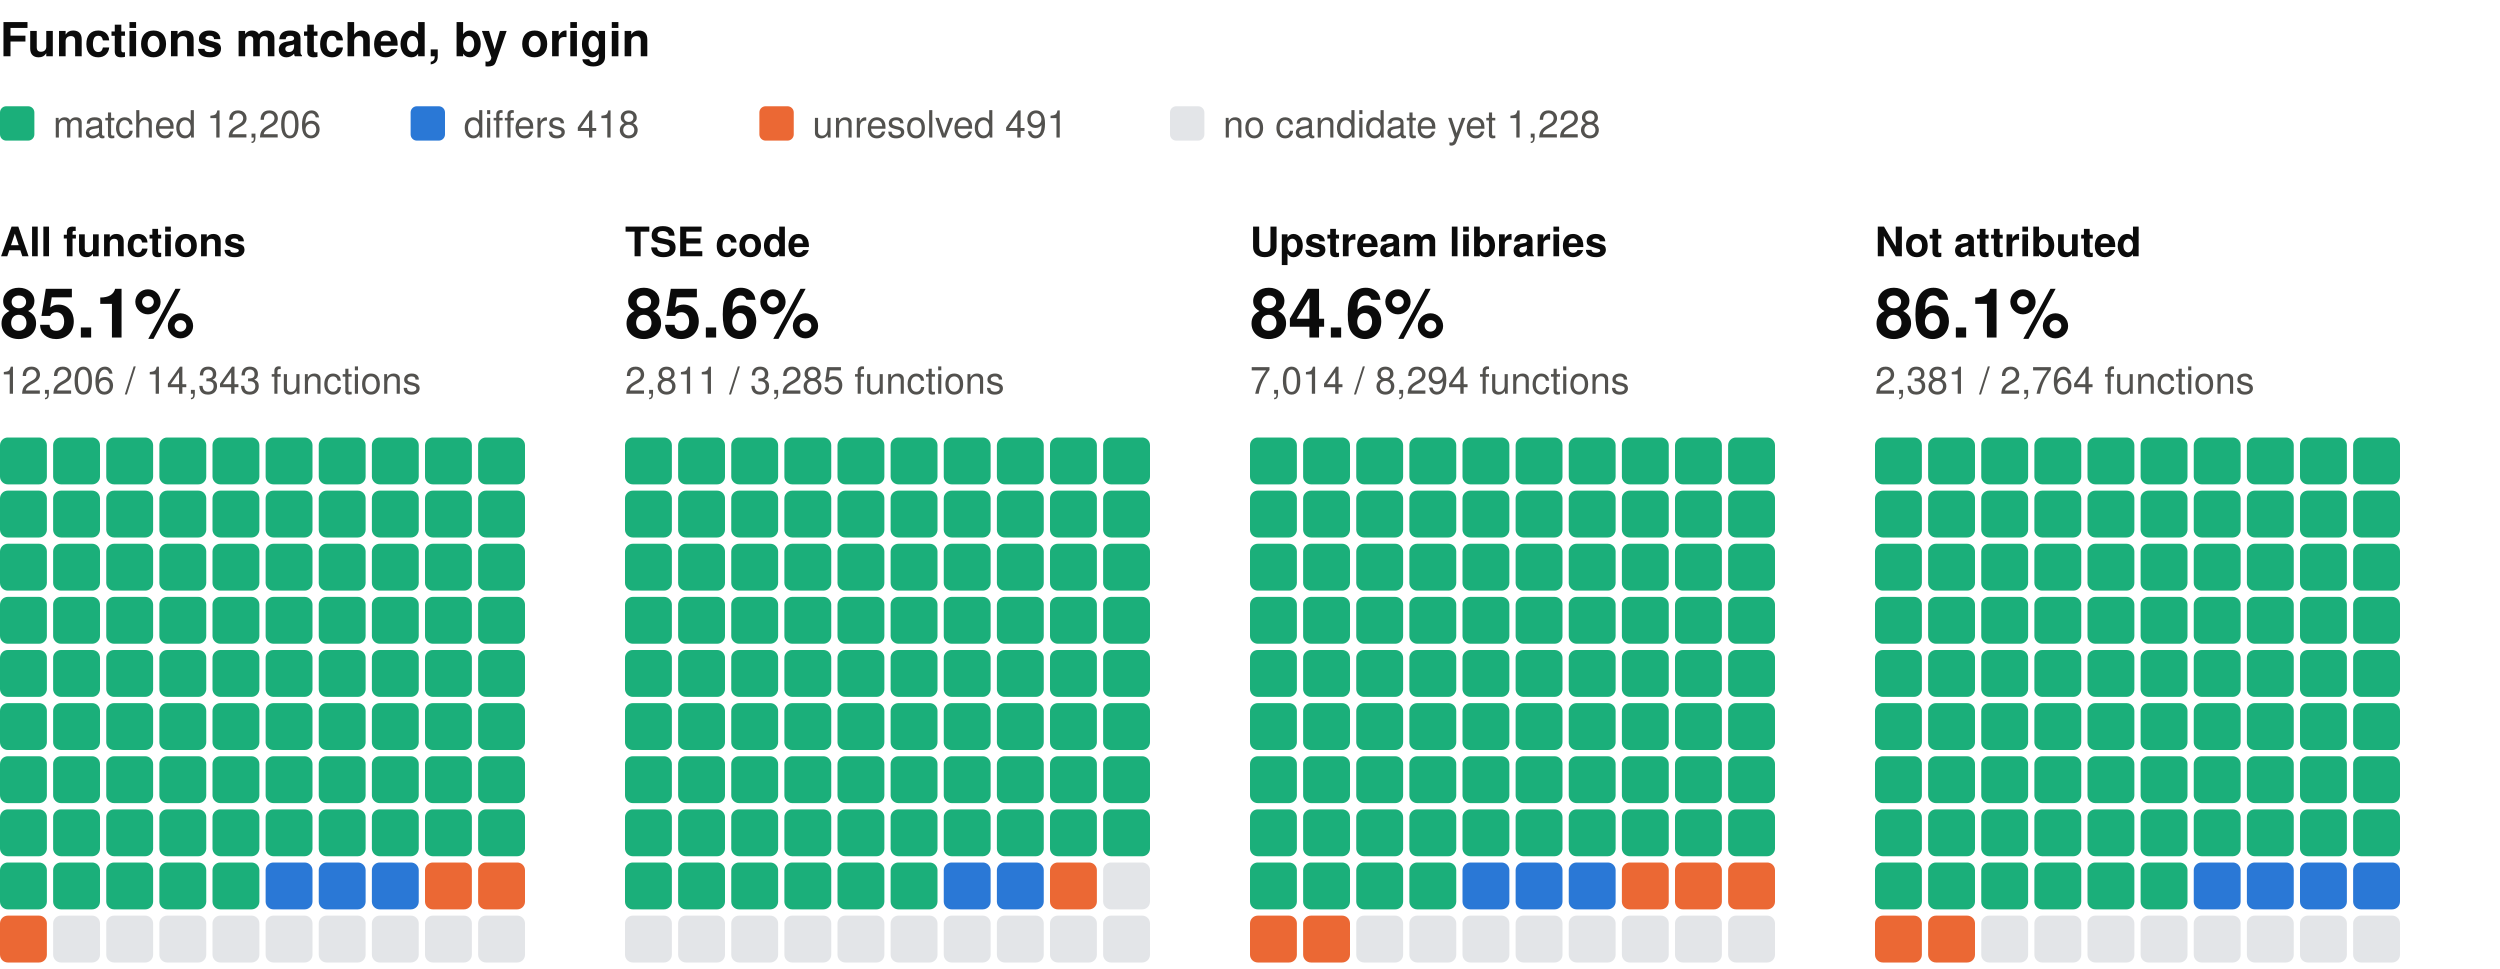
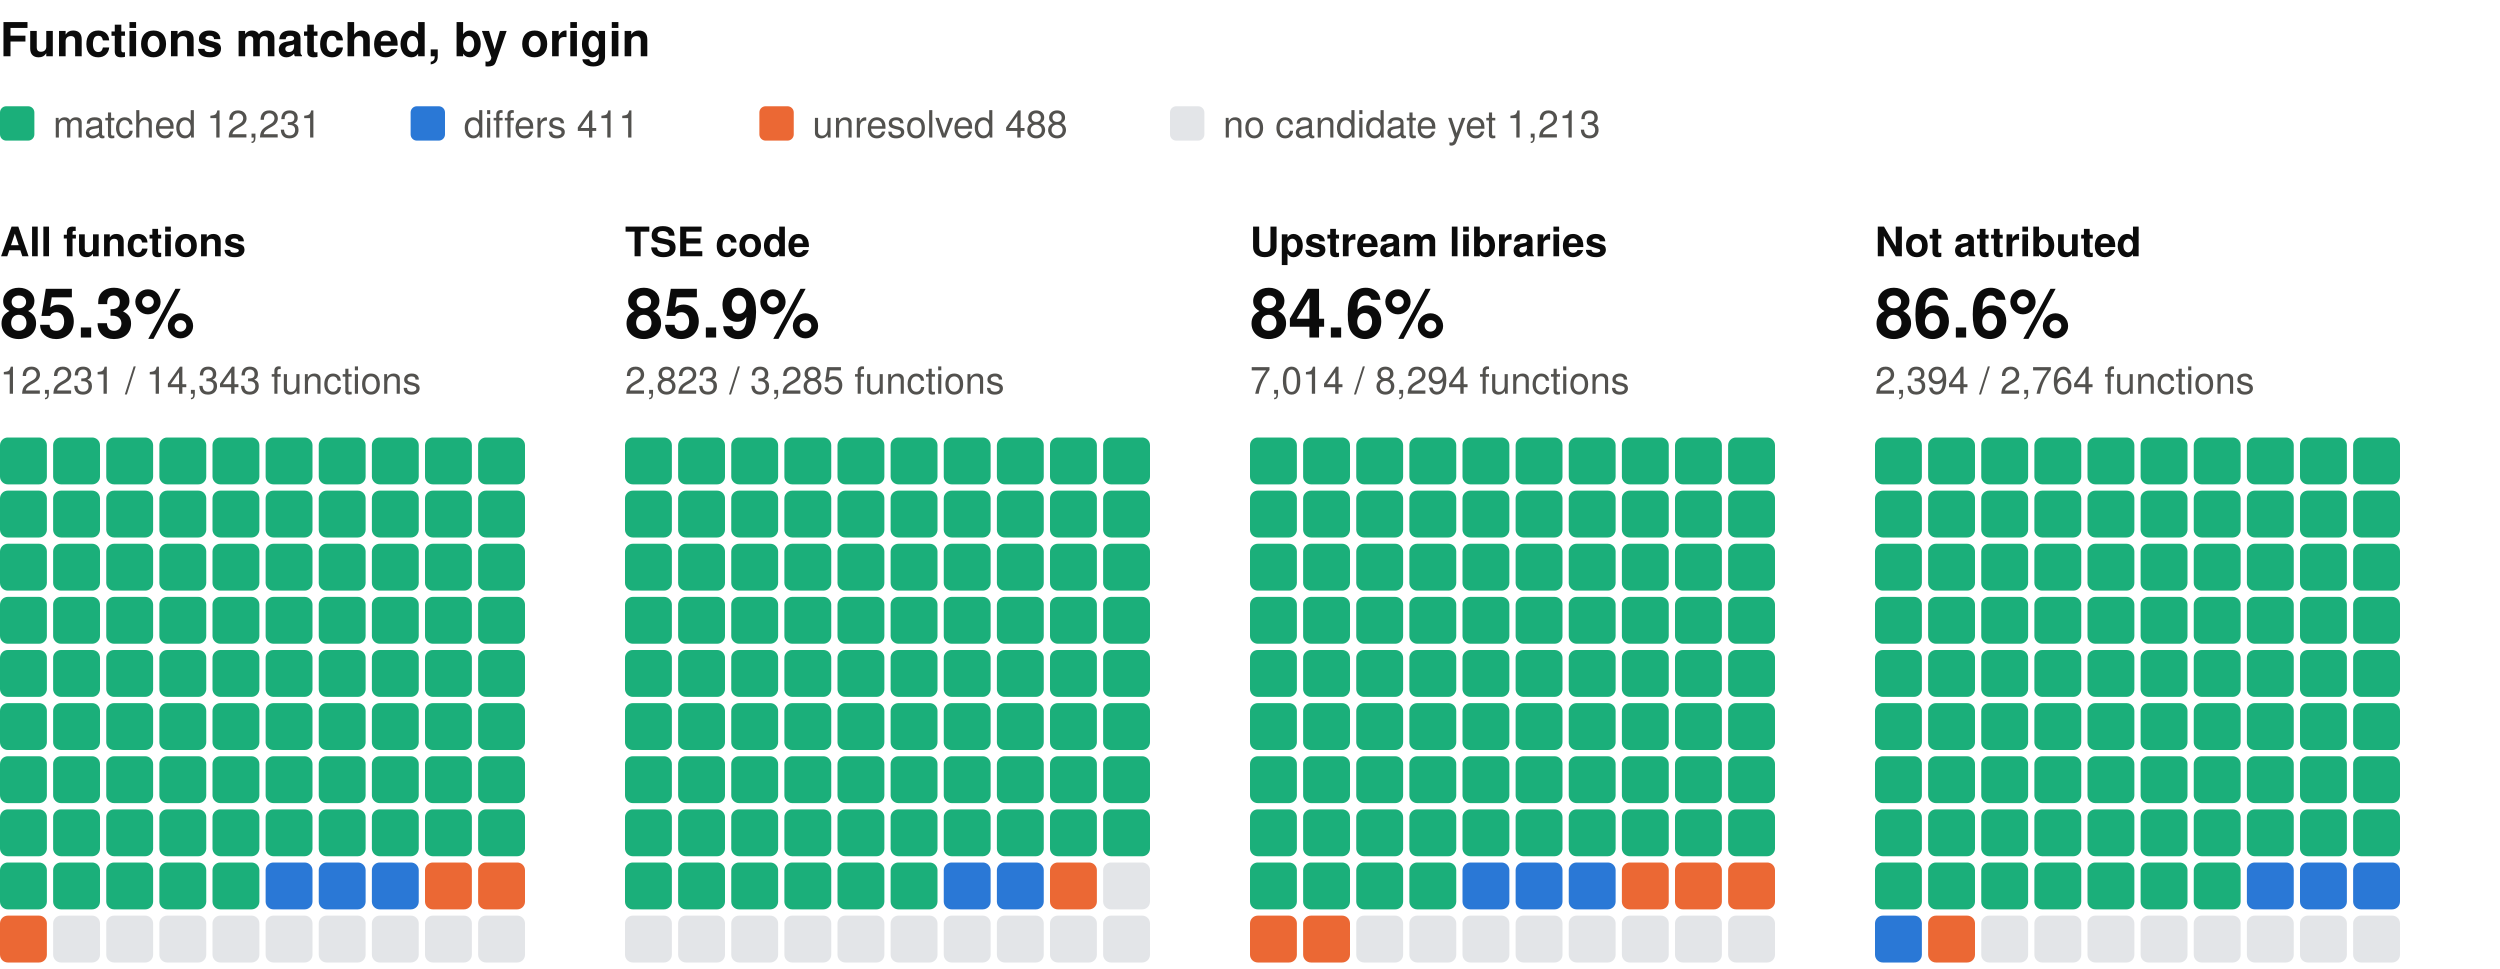
<svg xmlns="http://www.w3.org/2000/svg" width="800" height="310" viewBox="0 0 800 310" role="img" aria-label="Functions matched, by origin: one square per percent, coloured by verdict" font-family="system-ui, -apple-system, 'Segoe UI', Helvetica, Arial, sans-serif">
  <text x="0" y="18" font-size="15" fill="#0b0b0b" font-weight="600">Functions matched, by origin</text>
  <rect x="0" y="34" width="11" height="11" rx="2" fill="#1baf7a" />
-   <text x="17" y="44" font-size="12" fill="#52514e">matched 12,206</text>
+   <text x="17" y="44" font-size="12" fill="#52514e">matched 12,231</text>
  <rect x="131.4" y="34" width="11" height="11" rx="2" fill="#2a78d6" />
-   <text x="148.4" y="44" font-size="12" fill="#52514e">differs 418</text>
+   <text x="148.4" y="44" font-size="12" fill="#52514e">differs 411</text>
  <rect x="243" y="34" width="11" height="11" rx="2" fill="#eb6834" />
-   <text x="260" y="44" font-size="12" fill="#52514e">unresolved 491</text>
+   <text x="260" y="44" font-size="12" fill="#52514e">unresolved 488</text>
  <rect x="374.4" y="34" width="11" height="11" rx="2" fill="#e3e5e8" />
-   <text x="391.4" y="44" font-size="12" fill="#52514e">no candidate yet 1,228</text>
+   <text x="391.4" y="44" font-size="12" fill="#52514e">no candidate yet 1,213</text>
  <text x="0" y="82" font-size="13" fill="#0b0b0b" font-weight="600">All functions</text>
-   <text x="0" y="108" font-size="22" fill="#0b0b0b" font-weight="600">85.1%</text>
-   <text x="0" y="126" font-size="12" fill="#52514e">12,206 / 14,343 functions</text>
+   <text x="0" y="108" font-size="22" fill="#0b0b0b" font-weight="600">85.3%</text>
+   <text x="0" y="126" font-size="12" fill="#52514e">12,231 / 14,343 functions</text>
  <rect x="0" y="140" width="15" height="15" rx="2.5" fill="#1baf7a" />
  <rect x="17" y="140" width="15" height="15" rx="2.5" fill="#1baf7a" />
  <rect x="34" y="140" width="15" height="15" rx="2.5" fill="#1baf7a" />
  <rect x="51" y="140" width="15" height="15" rx="2.5" fill="#1baf7a" />
  <rect x="68" y="140" width="15" height="15" rx="2.5" fill="#1baf7a" />
  <rect x="85" y="140" width="15" height="15" rx="2.5" fill="#1baf7a" />
  <rect x="102" y="140" width="15" height="15" rx="2.5" fill="#1baf7a" />
  <rect x="119" y="140" width="15" height="15" rx="2.5" fill="#1baf7a" />
  <rect x="136" y="140" width="15" height="15" rx="2.5" fill="#1baf7a" />
  <rect x="153" y="140" width="15" height="15" rx="2.5" fill="#1baf7a" />
  <rect x="0" y="157" width="15" height="15" rx="2.5" fill="#1baf7a" />
  <rect x="17" y="157" width="15" height="15" rx="2.5" fill="#1baf7a" />
  <rect x="34" y="157" width="15" height="15" rx="2.5" fill="#1baf7a" />
  <rect x="51" y="157" width="15" height="15" rx="2.5" fill="#1baf7a" />
  <rect x="68" y="157" width="15" height="15" rx="2.5" fill="#1baf7a" />
  <rect x="85" y="157" width="15" height="15" rx="2.5" fill="#1baf7a" />
  <rect x="102" y="157" width="15" height="15" rx="2.5" fill="#1baf7a" />
  <rect x="119" y="157" width="15" height="15" rx="2.5" fill="#1baf7a" />
  <rect x="136" y="157" width="15" height="15" rx="2.5" fill="#1baf7a" />
  <rect x="153" y="157" width="15" height="15" rx="2.5" fill="#1baf7a" />
  <rect x="0" y="174" width="15" height="15" rx="2.5" fill="#1baf7a" />
  <rect x="17" y="174" width="15" height="15" rx="2.5" fill="#1baf7a" />
  <rect x="34" y="174" width="15" height="15" rx="2.5" fill="#1baf7a" />
  <rect x="51" y="174" width="15" height="15" rx="2.5" fill="#1baf7a" />
  <rect x="68" y="174" width="15" height="15" rx="2.5" fill="#1baf7a" />
  <rect x="85" y="174" width="15" height="15" rx="2.5" fill="#1baf7a" />
  <rect x="102" y="174" width="15" height="15" rx="2.5" fill="#1baf7a" />
  <rect x="119" y="174" width="15" height="15" rx="2.5" fill="#1baf7a" />
  <rect x="136" y="174" width="15" height="15" rx="2.5" fill="#1baf7a" />
  <rect x="153" y="174" width="15" height="15" rx="2.5" fill="#1baf7a" />
  <rect x="0" y="191" width="15" height="15" rx="2.5" fill="#1baf7a" />
  <rect x="17" y="191" width="15" height="15" rx="2.5" fill="#1baf7a" />
  <rect x="34" y="191" width="15" height="15" rx="2.5" fill="#1baf7a" />
  <rect x="51" y="191" width="15" height="15" rx="2.5" fill="#1baf7a" />
  <rect x="68" y="191" width="15" height="15" rx="2.5" fill="#1baf7a" />
  <rect x="85" y="191" width="15" height="15" rx="2.5" fill="#1baf7a" />
  <rect x="102" y="191" width="15" height="15" rx="2.5" fill="#1baf7a" />
  <rect x="119" y="191" width="15" height="15" rx="2.5" fill="#1baf7a" />
  <rect x="136" y="191" width="15" height="15" rx="2.5" fill="#1baf7a" />
  <rect x="153" y="191" width="15" height="15" rx="2.5" fill="#1baf7a" />
  <rect x="0" y="208" width="15" height="15" rx="2.5" fill="#1baf7a" />
  <rect x="17" y="208" width="15" height="15" rx="2.5" fill="#1baf7a" />
  <rect x="34" y="208" width="15" height="15" rx="2.5" fill="#1baf7a" />
  <rect x="51" y="208" width="15" height="15" rx="2.5" fill="#1baf7a" />
  <rect x="68" y="208" width="15" height="15" rx="2.5" fill="#1baf7a" />
  <rect x="85" y="208" width="15" height="15" rx="2.5" fill="#1baf7a" />
  <rect x="102" y="208" width="15" height="15" rx="2.5" fill="#1baf7a" />
  <rect x="119" y="208" width="15" height="15" rx="2.5" fill="#1baf7a" />
  <rect x="136" y="208" width="15" height="15" rx="2.5" fill="#1baf7a" />
  <rect x="153" y="208" width="15" height="15" rx="2.5" fill="#1baf7a" />
  <rect x="0" y="225" width="15" height="15" rx="2.5" fill="#1baf7a" />
  <rect x="17" y="225" width="15" height="15" rx="2.5" fill="#1baf7a" />
  <rect x="34" y="225" width="15" height="15" rx="2.5" fill="#1baf7a" />
  <rect x="51" y="225" width="15" height="15" rx="2.5" fill="#1baf7a" />
  <rect x="68" y="225" width="15" height="15" rx="2.5" fill="#1baf7a" />
  <rect x="85" y="225" width="15" height="15" rx="2.5" fill="#1baf7a" />
  <rect x="102" y="225" width="15" height="15" rx="2.5" fill="#1baf7a" />
  <rect x="119" y="225" width="15" height="15" rx="2.5" fill="#1baf7a" />
  <rect x="136" y="225" width="15" height="15" rx="2.5" fill="#1baf7a" />
  <rect x="153" y="225" width="15" height="15" rx="2.5" fill="#1baf7a" />
  <rect x="0" y="242" width="15" height="15" rx="2.5" fill="#1baf7a" />
  <rect x="17" y="242" width="15" height="15" rx="2.5" fill="#1baf7a" />
  <rect x="34" y="242" width="15" height="15" rx="2.5" fill="#1baf7a" />
  <rect x="51" y="242" width="15" height="15" rx="2.5" fill="#1baf7a" />
  <rect x="68" y="242" width="15" height="15" rx="2.5" fill="#1baf7a" />
  <rect x="85" y="242" width="15" height="15" rx="2.5" fill="#1baf7a" />
  <rect x="102" y="242" width="15" height="15" rx="2.5" fill="#1baf7a" />
  <rect x="119" y="242" width="15" height="15" rx="2.5" fill="#1baf7a" />
  <rect x="136" y="242" width="15" height="15" rx="2.5" fill="#1baf7a" />
  <rect x="153" y="242" width="15" height="15" rx="2.5" fill="#1baf7a" />
  <rect x="0" y="259" width="15" height="15" rx="2.5" fill="#1baf7a" />
  <rect x="17" y="259" width="15" height="15" rx="2.5" fill="#1baf7a" />
  <rect x="34" y="259" width="15" height="15" rx="2.5" fill="#1baf7a" />
  <rect x="51" y="259" width="15" height="15" rx="2.5" fill="#1baf7a" />
  <rect x="68" y="259" width="15" height="15" rx="2.5" fill="#1baf7a" />
  <rect x="85" y="259" width="15" height="15" rx="2.5" fill="#1baf7a" />
  <rect x="102" y="259" width="15" height="15" rx="2.5" fill="#1baf7a" />
  <rect x="119" y="259" width="15" height="15" rx="2.5" fill="#1baf7a" />
  <rect x="136" y="259" width="15" height="15" rx="2.5" fill="#1baf7a" />
  <rect x="153" y="259" width="15" height="15" rx="2.5" fill="#1baf7a" />
  <rect x="0" y="276" width="15" height="15" rx="2.5" fill="#1baf7a" />
  <rect x="17" y="276" width="15" height="15" rx="2.5" fill="#1baf7a" />
  <rect x="34" y="276" width="15" height="15" rx="2.5" fill="#1baf7a" />
  <rect x="51" y="276" width="15" height="15" rx="2.5" fill="#1baf7a" />
  <rect x="68" y="276" width="15" height="15" rx="2.5" fill="#1baf7a" />
  <rect x="85" y="276" width="15" height="15" rx="2.5" fill="#2a78d6" />
  <rect x="102" y="276" width="15" height="15" rx="2.5" fill="#2a78d6" />
  <rect x="119" y="276" width="15" height="15" rx="2.5" fill="#2a78d6" />
  <rect x="136" y="276" width="15" height="15" rx="2.5" fill="#eb6834" />
  <rect x="153" y="276" width="15" height="15" rx="2.5" fill="#eb6834" />
  <rect x="0" y="293" width="15" height="15" rx="2.5" fill="#eb6834" />
  <rect x="17" y="293" width="15" height="15" rx="2.5" fill="#e3e5e8" />
  <rect x="34" y="293" width="15" height="15" rx="2.5" fill="#e3e5e8" />
  <rect x="51" y="293" width="15" height="15" rx="2.5" fill="#e3e5e8" />
  <rect x="68" y="293" width="15" height="15" rx="2.5" fill="#e3e5e8" />
  <rect x="85" y="293" width="15" height="15" rx="2.5" fill="#e3e5e8" />
  <rect x="102" y="293" width="15" height="15" rx="2.5" fill="#e3e5e8" />
  <rect x="119" y="293" width="15" height="15" rx="2.5" fill="#e3e5e8" />
  <rect x="136" y="293" width="15" height="15" rx="2.5" fill="#e3e5e8" />
  <rect x="153" y="293" width="15" height="15" rx="2.5" fill="#e3e5e8" />
  <text x="200" y="82" font-size="13" fill="#0b0b0b" font-weight="600">TSE code</text>
-   <text x="200" y="108" font-size="22" fill="#0b0b0b" font-weight="600">85.6%</text>
-   <text x="200" y="126" font-size="12" fill="#52514e">2,811 / 3,285 functions</text>
+   <text x="200" y="108" font-size="22" fill="#0b0b0b" font-weight="600">85.9%</text>
+   <text x="200" y="126" font-size="12" fill="#52514e">2,823 / 3,285 functions</text>
  <rect x="200" y="140" width="15" height="15" rx="2.5" fill="#1baf7a" />
  <rect x="217" y="140" width="15" height="15" rx="2.5" fill="#1baf7a" />
  <rect x="234" y="140" width="15" height="15" rx="2.5" fill="#1baf7a" />
  <rect x="251" y="140" width="15" height="15" rx="2.5" fill="#1baf7a" />
  <rect x="268" y="140" width="15" height="15" rx="2.5" fill="#1baf7a" />
  <rect x="285" y="140" width="15" height="15" rx="2.5" fill="#1baf7a" />
  <rect x="302" y="140" width="15" height="15" rx="2.5" fill="#1baf7a" />
  <rect x="319" y="140" width="15" height="15" rx="2.5" fill="#1baf7a" />
  <rect x="336" y="140" width="15" height="15" rx="2.5" fill="#1baf7a" />
  <rect x="353" y="140" width="15" height="15" rx="2.5" fill="#1baf7a" />
  <rect x="200" y="157" width="15" height="15" rx="2.5" fill="#1baf7a" />
  <rect x="217" y="157" width="15" height="15" rx="2.5" fill="#1baf7a" />
  <rect x="234" y="157" width="15" height="15" rx="2.5" fill="#1baf7a" />
  <rect x="251" y="157" width="15" height="15" rx="2.5" fill="#1baf7a" />
  <rect x="268" y="157" width="15" height="15" rx="2.5" fill="#1baf7a" />
  <rect x="285" y="157" width="15" height="15" rx="2.5" fill="#1baf7a" />
  <rect x="302" y="157" width="15" height="15" rx="2.5" fill="#1baf7a" />
  <rect x="319" y="157" width="15" height="15" rx="2.5" fill="#1baf7a" />
  <rect x="336" y="157" width="15" height="15" rx="2.5" fill="#1baf7a" />
  <rect x="353" y="157" width="15" height="15" rx="2.5" fill="#1baf7a" />
  <rect x="200" y="174" width="15" height="15" rx="2.5" fill="#1baf7a" />
  <rect x="217" y="174" width="15" height="15" rx="2.5" fill="#1baf7a" />
  <rect x="234" y="174" width="15" height="15" rx="2.5" fill="#1baf7a" />
  <rect x="251" y="174" width="15" height="15" rx="2.5" fill="#1baf7a" />
  <rect x="268" y="174" width="15" height="15" rx="2.5" fill="#1baf7a" />
  <rect x="285" y="174" width="15" height="15" rx="2.5" fill="#1baf7a" />
  <rect x="302" y="174" width="15" height="15" rx="2.5" fill="#1baf7a" />
  <rect x="319" y="174" width="15" height="15" rx="2.5" fill="#1baf7a" />
  <rect x="336" y="174" width="15" height="15" rx="2.5" fill="#1baf7a" />
  <rect x="353" y="174" width="15" height="15" rx="2.5" fill="#1baf7a" />
  <rect x="200" y="191" width="15" height="15" rx="2.5" fill="#1baf7a" />
  <rect x="217" y="191" width="15" height="15" rx="2.5" fill="#1baf7a" />
  <rect x="234" y="191" width="15" height="15" rx="2.5" fill="#1baf7a" />
  <rect x="251" y="191" width="15" height="15" rx="2.5" fill="#1baf7a" />
  <rect x="268" y="191" width="15" height="15" rx="2.5" fill="#1baf7a" />
  <rect x="285" y="191" width="15" height="15" rx="2.5" fill="#1baf7a" />
  <rect x="302" y="191" width="15" height="15" rx="2.5" fill="#1baf7a" />
  <rect x="319" y="191" width="15" height="15" rx="2.5" fill="#1baf7a" />
  <rect x="336" y="191" width="15" height="15" rx="2.5" fill="#1baf7a" />
  <rect x="353" y="191" width="15" height="15" rx="2.5" fill="#1baf7a" />
  <rect x="200" y="208" width="15" height="15" rx="2.5" fill="#1baf7a" />
  <rect x="217" y="208" width="15" height="15" rx="2.5" fill="#1baf7a" />
  <rect x="234" y="208" width="15" height="15" rx="2.5" fill="#1baf7a" />
  <rect x="251" y="208" width="15" height="15" rx="2.5" fill="#1baf7a" />
  <rect x="268" y="208" width="15" height="15" rx="2.5" fill="#1baf7a" />
  <rect x="285" y="208" width="15" height="15" rx="2.5" fill="#1baf7a" />
  <rect x="302" y="208" width="15" height="15" rx="2.5" fill="#1baf7a" />
  <rect x="319" y="208" width="15" height="15" rx="2.5" fill="#1baf7a" />
  <rect x="336" y="208" width="15" height="15" rx="2.5" fill="#1baf7a" />
  <rect x="353" y="208" width="15" height="15" rx="2.5" fill="#1baf7a" />
  <rect x="200" y="225" width="15" height="15" rx="2.5" fill="#1baf7a" />
  <rect x="217" y="225" width="15" height="15" rx="2.5" fill="#1baf7a" />
  <rect x="234" y="225" width="15" height="15" rx="2.5" fill="#1baf7a" />
  <rect x="251" y="225" width="15" height="15" rx="2.5" fill="#1baf7a" />
  <rect x="268" y="225" width="15" height="15" rx="2.5" fill="#1baf7a" />
  <rect x="285" y="225" width="15" height="15" rx="2.5" fill="#1baf7a" />
  <rect x="302" y="225" width="15" height="15" rx="2.5" fill="#1baf7a" />
  <rect x="319" y="225" width="15" height="15" rx="2.5" fill="#1baf7a" />
  <rect x="336" y="225" width="15" height="15" rx="2.5" fill="#1baf7a" />
  <rect x="353" y="225" width="15" height="15" rx="2.5" fill="#1baf7a" />
  <rect x="200" y="242" width="15" height="15" rx="2.5" fill="#1baf7a" />
  <rect x="217" y="242" width="15" height="15" rx="2.5" fill="#1baf7a" />
  <rect x="234" y="242" width="15" height="15" rx="2.5" fill="#1baf7a" />
  <rect x="251" y="242" width="15" height="15" rx="2.5" fill="#1baf7a" />
  <rect x="268" y="242" width="15" height="15" rx="2.5" fill="#1baf7a" />
  <rect x="285" y="242" width="15" height="15" rx="2.5" fill="#1baf7a" />
  <rect x="302" y="242" width="15" height="15" rx="2.5" fill="#1baf7a" />
  <rect x="319" y="242" width="15" height="15" rx="2.5" fill="#1baf7a" />
  <rect x="336" y="242" width="15" height="15" rx="2.5" fill="#1baf7a" />
  <rect x="353" y="242" width="15" height="15" rx="2.5" fill="#1baf7a" />
  <rect x="200" y="259" width="15" height="15" rx="2.5" fill="#1baf7a" />
  <rect x="217" y="259" width="15" height="15" rx="2.5" fill="#1baf7a" />
  <rect x="234" y="259" width="15" height="15" rx="2.5" fill="#1baf7a" />
  <rect x="251" y="259" width="15" height="15" rx="2.5" fill="#1baf7a" />
  <rect x="268" y="259" width="15" height="15" rx="2.5" fill="#1baf7a" />
  <rect x="285" y="259" width="15" height="15" rx="2.5" fill="#1baf7a" />
  <rect x="302" y="259" width="15" height="15" rx="2.5" fill="#1baf7a" />
  <rect x="319" y="259" width="15" height="15" rx="2.5" fill="#1baf7a" />
  <rect x="336" y="259" width="15" height="15" rx="2.5" fill="#1baf7a" />
  <rect x="353" y="259" width="15" height="15" rx="2.5" fill="#1baf7a" />
  <rect x="200" y="276" width="15" height="15" rx="2.5" fill="#1baf7a" />
  <rect x="217" y="276" width="15" height="15" rx="2.5" fill="#1baf7a" />
  <rect x="234" y="276" width="15" height="15" rx="2.5" fill="#1baf7a" />
  <rect x="251" y="276" width="15" height="15" rx="2.5" fill="#1baf7a" />
  <rect x="268" y="276" width="15" height="15" rx="2.5" fill="#1baf7a" />
  <rect x="285" y="276" width="15" height="15" rx="2.5" fill="#1baf7a" />
  <rect x="302" y="276" width="15" height="15" rx="2.5" fill="#2a78d6" />
  <rect x="319" y="276" width="15" height="15" rx="2.5" fill="#2a78d6" />
  <rect x="336" y="276" width="15" height="15" rx="2.5" fill="#eb6834" />
  <rect x="353" y="276" width="15" height="15" rx="2.5" fill="#e3e5e8" />
  <rect x="200" y="293" width="15" height="15" rx="2.5" fill="#e3e5e8" />
  <rect x="217" y="293" width="15" height="15" rx="2.5" fill="#e3e5e8" />
  <rect x="234" y="293" width="15" height="15" rx="2.5" fill="#e3e5e8" />
  <rect x="251" y="293" width="15" height="15" rx="2.5" fill="#e3e5e8" />
  <rect x="268" y="293" width="15" height="15" rx="2.5" fill="#e3e5e8" />
  <rect x="285" y="293" width="15" height="15" rx="2.5" fill="#e3e5e8" />
  <rect x="302" y="293" width="15" height="15" rx="2.5" fill="#e3e5e8" />
  <rect x="319" y="293" width="15" height="15" rx="2.5" fill="#e3e5e8" />
  <rect x="336" y="293" width="15" height="15" rx="2.5" fill="#e3e5e8" />
  <rect x="353" y="293" width="15" height="15" rx="2.5" fill="#e3e5e8" />
  <text x="400" y="82" font-size="13" fill="#0b0b0b" font-weight="600">Upstream libraries</text>
  <text x="400" y="108" font-size="22" fill="#0b0b0b" font-weight="600">84.6%</text>
  <text x="400" y="126" font-size="12" fill="#52514e">7,014 / 8,294 functions</text>
  <rect x="400" y="140" width="15" height="15" rx="2.5" fill="#1baf7a" />
  <rect x="417" y="140" width="15" height="15" rx="2.5" fill="#1baf7a" />
  <rect x="434" y="140" width="15" height="15" rx="2.5" fill="#1baf7a" />
  <rect x="451" y="140" width="15" height="15" rx="2.5" fill="#1baf7a" />
  <rect x="468" y="140" width="15" height="15" rx="2.5" fill="#1baf7a" />
  <rect x="485" y="140" width="15" height="15" rx="2.5" fill="#1baf7a" />
  <rect x="502" y="140" width="15" height="15" rx="2.5" fill="#1baf7a" />
  <rect x="519" y="140" width="15" height="15" rx="2.5" fill="#1baf7a" />
  <rect x="536" y="140" width="15" height="15" rx="2.5" fill="#1baf7a" />
  <rect x="553" y="140" width="15" height="15" rx="2.5" fill="#1baf7a" />
  <rect x="400" y="157" width="15" height="15" rx="2.5" fill="#1baf7a" />
  <rect x="417" y="157" width="15" height="15" rx="2.5" fill="#1baf7a" />
  <rect x="434" y="157" width="15" height="15" rx="2.5" fill="#1baf7a" />
  <rect x="451" y="157" width="15" height="15" rx="2.5" fill="#1baf7a" />
  <rect x="468" y="157" width="15" height="15" rx="2.5" fill="#1baf7a" />
  <rect x="485" y="157" width="15" height="15" rx="2.5" fill="#1baf7a" />
  <rect x="502" y="157" width="15" height="15" rx="2.5" fill="#1baf7a" />
  <rect x="519" y="157" width="15" height="15" rx="2.5" fill="#1baf7a" />
  <rect x="536" y="157" width="15" height="15" rx="2.5" fill="#1baf7a" />
  <rect x="553" y="157" width="15" height="15" rx="2.5" fill="#1baf7a" />
  <rect x="400" y="174" width="15" height="15" rx="2.5" fill="#1baf7a" />
  <rect x="417" y="174" width="15" height="15" rx="2.5" fill="#1baf7a" />
  <rect x="434" y="174" width="15" height="15" rx="2.5" fill="#1baf7a" />
  <rect x="451" y="174" width="15" height="15" rx="2.5" fill="#1baf7a" />
  <rect x="468" y="174" width="15" height="15" rx="2.5" fill="#1baf7a" />
  <rect x="485" y="174" width="15" height="15" rx="2.5" fill="#1baf7a" />
  <rect x="502" y="174" width="15" height="15" rx="2.5" fill="#1baf7a" />
  <rect x="519" y="174" width="15" height="15" rx="2.5" fill="#1baf7a" />
  <rect x="536" y="174" width="15" height="15" rx="2.5" fill="#1baf7a" />
  <rect x="553" y="174" width="15" height="15" rx="2.5" fill="#1baf7a" />
  <rect x="400" y="191" width="15" height="15" rx="2.5" fill="#1baf7a" />
  <rect x="417" y="191" width="15" height="15" rx="2.5" fill="#1baf7a" />
  <rect x="434" y="191" width="15" height="15" rx="2.5" fill="#1baf7a" />
  <rect x="451" y="191" width="15" height="15" rx="2.5" fill="#1baf7a" />
  <rect x="468" y="191" width="15" height="15" rx="2.5" fill="#1baf7a" />
  <rect x="485" y="191" width="15" height="15" rx="2.5" fill="#1baf7a" />
  <rect x="502" y="191" width="15" height="15" rx="2.5" fill="#1baf7a" />
  <rect x="519" y="191" width="15" height="15" rx="2.5" fill="#1baf7a" />
  <rect x="536" y="191" width="15" height="15" rx="2.5" fill="#1baf7a" />
  <rect x="553" y="191" width="15" height="15" rx="2.5" fill="#1baf7a" />
  <rect x="400" y="208" width="15" height="15" rx="2.5" fill="#1baf7a" />
  <rect x="417" y="208" width="15" height="15" rx="2.5" fill="#1baf7a" />
  <rect x="434" y="208" width="15" height="15" rx="2.5" fill="#1baf7a" />
  <rect x="451" y="208" width="15" height="15" rx="2.5" fill="#1baf7a" />
  <rect x="468" y="208" width="15" height="15" rx="2.5" fill="#1baf7a" />
  <rect x="485" y="208" width="15" height="15" rx="2.5" fill="#1baf7a" />
  <rect x="502" y="208" width="15" height="15" rx="2.5" fill="#1baf7a" />
  <rect x="519" y="208" width="15" height="15" rx="2.5" fill="#1baf7a" />
  <rect x="536" y="208" width="15" height="15" rx="2.5" fill="#1baf7a" />
  <rect x="553" y="208" width="15" height="15" rx="2.5" fill="#1baf7a" />
  <rect x="400" y="225" width="15" height="15" rx="2.5" fill="#1baf7a" />
  <rect x="417" y="225" width="15" height="15" rx="2.5" fill="#1baf7a" />
  <rect x="434" y="225" width="15" height="15" rx="2.5" fill="#1baf7a" />
  <rect x="451" y="225" width="15" height="15" rx="2.5" fill="#1baf7a" />
  <rect x="468" y="225" width="15" height="15" rx="2.5" fill="#1baf7a" />
  <rect x="485" y="225" width="15" height="15" rx="2.5" fill="#1baf7a" />
  <rect x="502" y="225" width="15" height="15" rx="2.5" fill="#1baf7a" />
  <rect x="519" y="225" width="15" height="15" rx="2.5" fill="#1baf7a" />
  <rect x="536" y="225" width="15" height="15" rx="2.5" fill="#1baf7a" />
  <rect x="553" y="225" width="15" height="15" rx="2.5" fill="#1baf7a" />
  <rect x="400" y="242" width="15" height="15" rx="2.5" fill="#1baf7a" />
  <rect x="417" y="242" width="15" height="15" rx="2.5" fill="#1baf7a" />
  <rect x="434" y="242" width="15" height="15" rx="2.5" fill="#1baf7a" />
  <rect x="451" y="242" width="15" height="15" rx="2.5" fill="#1baf7a" />
  <rect x="468" y="242" width="15" height="15" rx="2.5" fill="#1baf7a" />
  <rect x="485" y="242" width="15" height="15" rx="2.5" fill="#1baf7a" />
  <rect x="502" y="242" width="15" height="15" rx="2.5" fill="#1baf7a" />
  <rect x="519" y="242" width="15" height="15" rx="2.5" fill="#1baf7a" />
  <rect x="536" y="242" width="15" height="15" rx="2.5" fill="#1baf7a" />
  <rect x="553" y="242" width="15" height="15" rx="2.5" fill="#1baf7a" />
  <rect x="400" y="259" width="15" height="15" rx="2.5" fill="#1baf7a" />
  <rect x="417" y="259" width="15" height="15" rx="2.5" fill="#1baf7a" />
  <rect x="434" y="259" width="15" height="15" rx="2.5" fill="#1baf7a" />
  <rect x="451" y="259" width="15" height="15" rx="2.5" fill="#1baf7a" />
  <rect x="468" y="259" width="15" height="15" rx="2.5" fill="#1baf7a" />
  <rect x="485" y="259" width="15" height="15" rx="2.5" fill="#1baf7a" />
  <rect x="502" y="259" width="15" height="15" rx="2.5" fill="#1baf7a" />
  <rect x="519" y="259" width="15" height="15" rx="2.5" fill="#1baf7a" />
  <rect x="536" y="259" width="15" height="15" rx="2.5" fill="#1baf7a" />
  <rect x="553" y="259" width="15" height="15" rx="2.5" fill="#1baf7a" />
  <rect x="400" y="276" width="15" height="15" rx="2.5" fill="#1baf7a" />
  <rect x="417" y="276" width="15" height="15" rx="2.5" fill="#1baf7a" />
  <rect x="434" y="276" width="15" height="15" rx="2.5" fill="#1baf7a" />
  <rect x="451" y="276" width="15" height="15" rx="2.5" fill="#1baf7a" />
  <rect x="468" y="276" width="15" height="15" rx="2.5" fill="#2a78d6" />
  <rect x="485" y="276" width="15" height="15" rx="2.5" fill="#2a78d6" />
  <rect x="502" y="276" width="15" height="15" rx="2.5" fill="#2a78d6" />
  <rect x="519" y="276" width="15" height="15" rx="2.5" fill="#eb6834" />
  <rect x="536" y="276" width="15" height="15" rx="2.5" fill="#eb6834" />
  <rect x="553" y="276" width="15" height="15" rx="2.5" fill="#eb6834" />
  <rect x="400" y="293" width="15" height="15" rx="2.5" fill="#eb6834" />
  <rect x="417" y="293" width="15" height="15" rx="2.5" fill="#eb6834" />
  <rect x="434" y="293" width="15" height="15" rx="2.5" fill="#e3e5e8" />
  <rect x="451" y="293" width="15" height="15" rx="2.5" fill="#e3e5e8" />
  <rect x="468" y="293" width="15" height="15" rx="2.5" fill="#e3e5e8" />
  <rect x="485" y="293" width="15" height="15" rx="2.5" fill="#e3e5e8" />
  <rect x="502" y="293" width="15" height="15" rx="2.5" fill="#e3e5e8" />
  <rect x="519" y="293" width="15" height="15" rx="2.5" fill="#e3e5e8" />
  <rect x="536" y="293" width="15" height="15" rx="2.5" fill="#e3e5e8" />
  <rect x="553" y="293" width="15" height="15" rx="2.5" fill="#e3e5e8" />
  <text x="600" y="82" font-size="13" fill="#0b0b0b" font-weight="600">Not attributed</text>
-   <text x="600" y="108" font-size="22" fill="#0b0b0b" font-weight="600">86.1%</text>
-   <text x="600" y="126" font-size="12" fill="#52514e">2,381 / 2,764 functions</text>
+   <text x="600" y="108" font-size="22" fill="#0b0b0b" font-weight="600">86.6%</text>
+   <text x="600" y="126" font-size="12" fill="#52514e">2,394 / 2,764 functions</text>
  <rect x="600" y="140" width="15" height="15" rx="2.5" fill="#1baf7a" />
  <rect x="617" y="140" width="15" height="15" rx="2.5" fill="#1baf7a" />
  <rect x="634" y="140" width="15" height="15" rx="2.5" fill="#1baf7a" />
  <rect x="651" y="140" width="15" height="15" rx="2.5" fill="#1baf7a" />
  <rect x="668" y="140" width="15" height="15" rx="2.5" fill="#1baf7a" />
  <rect x="685" y="140" width="15" height="15" rx="2.5" fill="#1baf7a" />
  <rect x="702" y="140" width="15" height="15" rx="2.5" fill="#1baf7a" />
  <rect x="719" y="140" width="15" height="15" rx="2.5" fill="#1baf7a" />
  <rect x="736" y="140" width="15" height="15" rx="2.5" fill="#1baf7a" />
  <rect x="753" y="140" width="15" height="15" rx="2.5" fill="#1baf7a" />
  <rect x="600" y="157" width="15" height="15" rx="2.5" fill="#1baf7a" />
  <rect x="617" y="157" width="15" height="15" rx="2.5" fill="#1baf7a" />
  <rect x="634" y="157" width="15" height="15" rx="2.5" fill="#1baf7a" />
  <rect x="651" y="157" width="15" height="15" rx="2.5" fill="#1baf7a" />
  <rect x="668" y="157" width="15" height="15" rx="2.5" fill="#1baf7a" />
  <rect x="685" y="157" width="15" height="15" rx="2.5" fill="#1baf7a" />
  <rect x="702" y="157" width="15" height="15" rx="2.5" fill="#1baf7a" />
  <rect x="719" y="157" width="15" height="15" rx="2.5" fill="#1baf7a" />
  <rect x="736" y="157" width="15" height="15" rx="2.5" fill="#1baf7a" />
  <rect x="753" y="157" width="15" height="15" rx="2.5" fill="#1baf7a" />
  <rect x="600" y="174" width="15" height="15" rx="2.5" fill="#1baf7a" />
  <rect x="617" y="174" width="15" height="15" rx="2.5" fill="#1baf7a" />
  <rect x="634" y="174" width="15" height="15" rx="2.5" fill="#1baf7a" />
  <rect x="651" y="174" width="15" height="15" rx="2.5" fill="#1baf7a" />
  <rect x="668" y="174" width="15" height="15" rx="2.5" fill="#1baf7a" />
  <rect x="685" y="174" width="15" height="15" rx="2.5" fill="#1baf7a" />
  <rect x="702" y="174" width="15" height="15" rx="2.5" fill="#1baf7a" />
  <rect x="719" y="174" width="15" height="15" rx="2.5" fill="#1baf7a" />
  <rect x="736" y="174" width="15" height="15" rx="2.5" fill="#1baf7a" />
  <rect x="753" y="174" width="15" height="15" rx="2.5" fill="#1baf7a" />
  <rect x="600" y="191" width="15" height="15" rx="2.5" fill="#1baf7a" />
  <rect x="617" y="191" width="15" height="15" rx="2.5" fill="#1baf7a" />
  <rect x="634" y="191" width="15" height="15" rx="2.5" fill="#1baf7a" />
  <rect x="651" y="191" width="15" height="15" rx="2.5" fill="#1baf7a" />
  <rect x="668" y="191" width="15" height="15" rx="2.5" fill="#1baf7a" />
  <rect x="685" y="191" width="15" height="15" rx="2.5" fill="#1baf7a" />
  <rect x="702" y="191" width="15" height="15" rx="2.5" fill="#1baf7a" />
  <rect x="719" y="191" width="15" height="15" rx="2.5" fill="#1baf7a" />
  <rect x="736" y="191" width="15" height="15" rx="2.5" fill="#1baf7a" />
  <rect x="753" y="191" width="15" height="15" rx="2.5" fill="#1baf7a" />
  <rect x="600" y="208" width="15" height="15" rx="2.5" fill="#1baf7a" />
  <rect x="617" y="208" width="15" height="15" rx="2.5" fill="#1baf7a" />
  <rect x="634" y="208" width="15" height="15" rx="2.5" fill="#1baf7a" />
  <rect x="651" y="208" width="15" height="15" rx="2.5" fill="#1baf7a" />
  <rect x="668" y="208" width="15" height="15" rx="2.5" fill="#1baf7a" />
  <rect x="685" y="208" width="15" height="15" rx="2.5" fill="#1baf7a" />
  <rect x="702" y="208" width="15" height="15" rx="2.5" fill="#1baf7a" />
  <rect x="719" y="208" width="15" height="15" rx="2.5" fill="#1baf7a" />
  <rect x="736" y="208" width="15" height="15" rx="2.5" fill="#1baf7a" />
  <rect x="753" y="208" width="15" height="15" rx="2.5" fill="#1baf7a" />
  <rect x="600" y="225" width="15" height="15" rx="2.5" fill="#1baf7a" />
  <rect x="617" y="225" width="15" height="15" rx="2.5" fill="#1baf7a" />
  <rect x="634" y="225" width="15" height="15" rx="2.5" fill="#1baf7a" />
  <rect x="651" y="225" width="15" height="15" rx="2.5" fill="#1baf7a" />
  <rect x="668" y="225" width="15" height="15" rx="2.5" fill="#1baf7a" />
  <rect x="685" y="225" width="15" height="15" rx="2.5" fill="#1baf7a" />
  <rect x="702" y="225" width="15" height="15" rx="2.5" fill="#1baf7a" />
  <rect x="719" y="225" width="15" height="15" rx="2.5" fill="#1baf7a" />
  <rect x="736" y="225" width="15" height="15" rx="2.5" fill="#1baf7a" />
  <rect x="753" y="225" width="15" height="15" rx="2.5" fill="#1baf7a" />
  <rect x="600" y="242" width="15" height="15" rx="2.5" fill="#1baf7a" />
  <rect x="617" y="242" width="15" height="15" rx="2.5" fill="#1baf7a" />
  <rect x="634" y="242" width="15" height="15" rx="2.5" fill="#1baf7a" />
  <rect x="651" y="242" width="15" height="15" rx="2.5" fill="#1baf7a" />
  <rect x="668" y="242" width="15" height="15" rx="2.5" fill="#1baf7a" />
  <rect x="685" y="242" width="15" height="15" rx="2.5" fill="#1baf7a" />
  <rect x="702" y="242" width="15" height="15" rx="2.5" fill="#1baf7a" />
  <rect x="719" y="242" width="15" height="15" rx="2.5" fill="#1baf7a" />
  <rect x="736" y="242" width="15" height="15" rx="2.5" fill="#1baf7a" />
  <rect x="753" y="242" width="15" height="15" rx="2.5" fill="#1baf7a" />
  <rect x="600" y="259" width="15" height="15" rx="2.5" fill="#1baf7a" />
  <rect x="617" y="259" width="15" height="15" rx="2.5" fill="#1baf7a" />
  <rect x="634" y="259" width="15" height="15" rx="2.5" fill="#1baf7a" />
  <rect x="651" y="259" width="15" height="15" rx="2.5" fill="#1baf7a" />
  <rect x="668" y="259" width="15" height="15" rx="2.5" fill="#1baf7a" />
  <rect x="685" y="259" width="15" height="15" rx="2.5" fill="#1baf7a" />
  <rect x="702" y="259" width="15" height="15" rx="2.5" fill="#1baf7a" />
  <rect x="719" y="259" width="15" height="15" rx="2.5" fill="#1baf7a" />
  <rect x="736" y="259" width="15" height="15" rx="2.5" fill="#1baf7a" />
  <rect x="753" y="259" width="15" height="15" rx="2.5" fill="#1baf7a" />
  <rect x="600" y="276" width="15" height="15" rx="2.5" fill="#1baf7a" />
  <rect x="617" y="276" width="15" height="15" rx="2.5" fill="#1baf7a" />
  <rect x="634" y="276" width="15" height="15" rx="2.5" fill="#1baf7a" />
  <rect x="651" y="276" width="15" height="15" rx="2.5" fill="#1baf7a" />
  <rect x="668" y="276" width="15" height="15" rx="2.5" fill="#1baf7a" />
  <rect x="685" y="276" width="15" height="15" rx="2.5" fill="#1baf7a" />
-   <rect x="702" y="276" width="15" height="15" rx="2.5" fill="#2a78d6" />
+   <rect x="702" y="276" width="15" height="15" rx="2.5" fill="#1baf7a" />
  <rect x="719" y="276" width="15" height="15" rx="2.5" fill="#2a78d6" />
  <rect x="736" y="276" width="15" height="15" rx="2.5" fill="#2a78d6" />
  <rect x="753" y="276" width="15" height="15" rx="2.5" fill="#2a78d6" />
-   <rect x="600" y="293" width="15" height="15" rx="2.5" fill="#eb6834" />
+   <rect x="600" y="293" width="15" height="15" rx="2.5" fill="#2a78d6" />
  <rect x="617" y="293" width="15" height="15" rx="2.5" fill="#eb6834" />
  <rect x="634" y="293" width="15" height="15" rx="2.5" fill="#e3e5e8" />
  <rect x="651" y="293" width="15" height="15" rx="2.5" fill="#e3e5e8" />
  <rect x="668" y="293" width="15" height="15" rx="2.5" fill="#e3e5e8" />
  <rect x="685" y="293" width="15" height="15" rx="2.5" fill="#e3e5e8" />
  <rect x="702" y="293" width="15" height="15" rx="2.5" fill="#e3e5e8" />
  <rect x="719" y="293" width="15" height="15" rx="2.5" fill="#e3e5e8" />
  <rect x="736" y="293" width="15" height="15" rx="2.5" fill="#e3e5e8" />
  <rect x="753" y="293" width="15" height="15" rx="2.5" fill="#e3e5e8" />
</svg>
